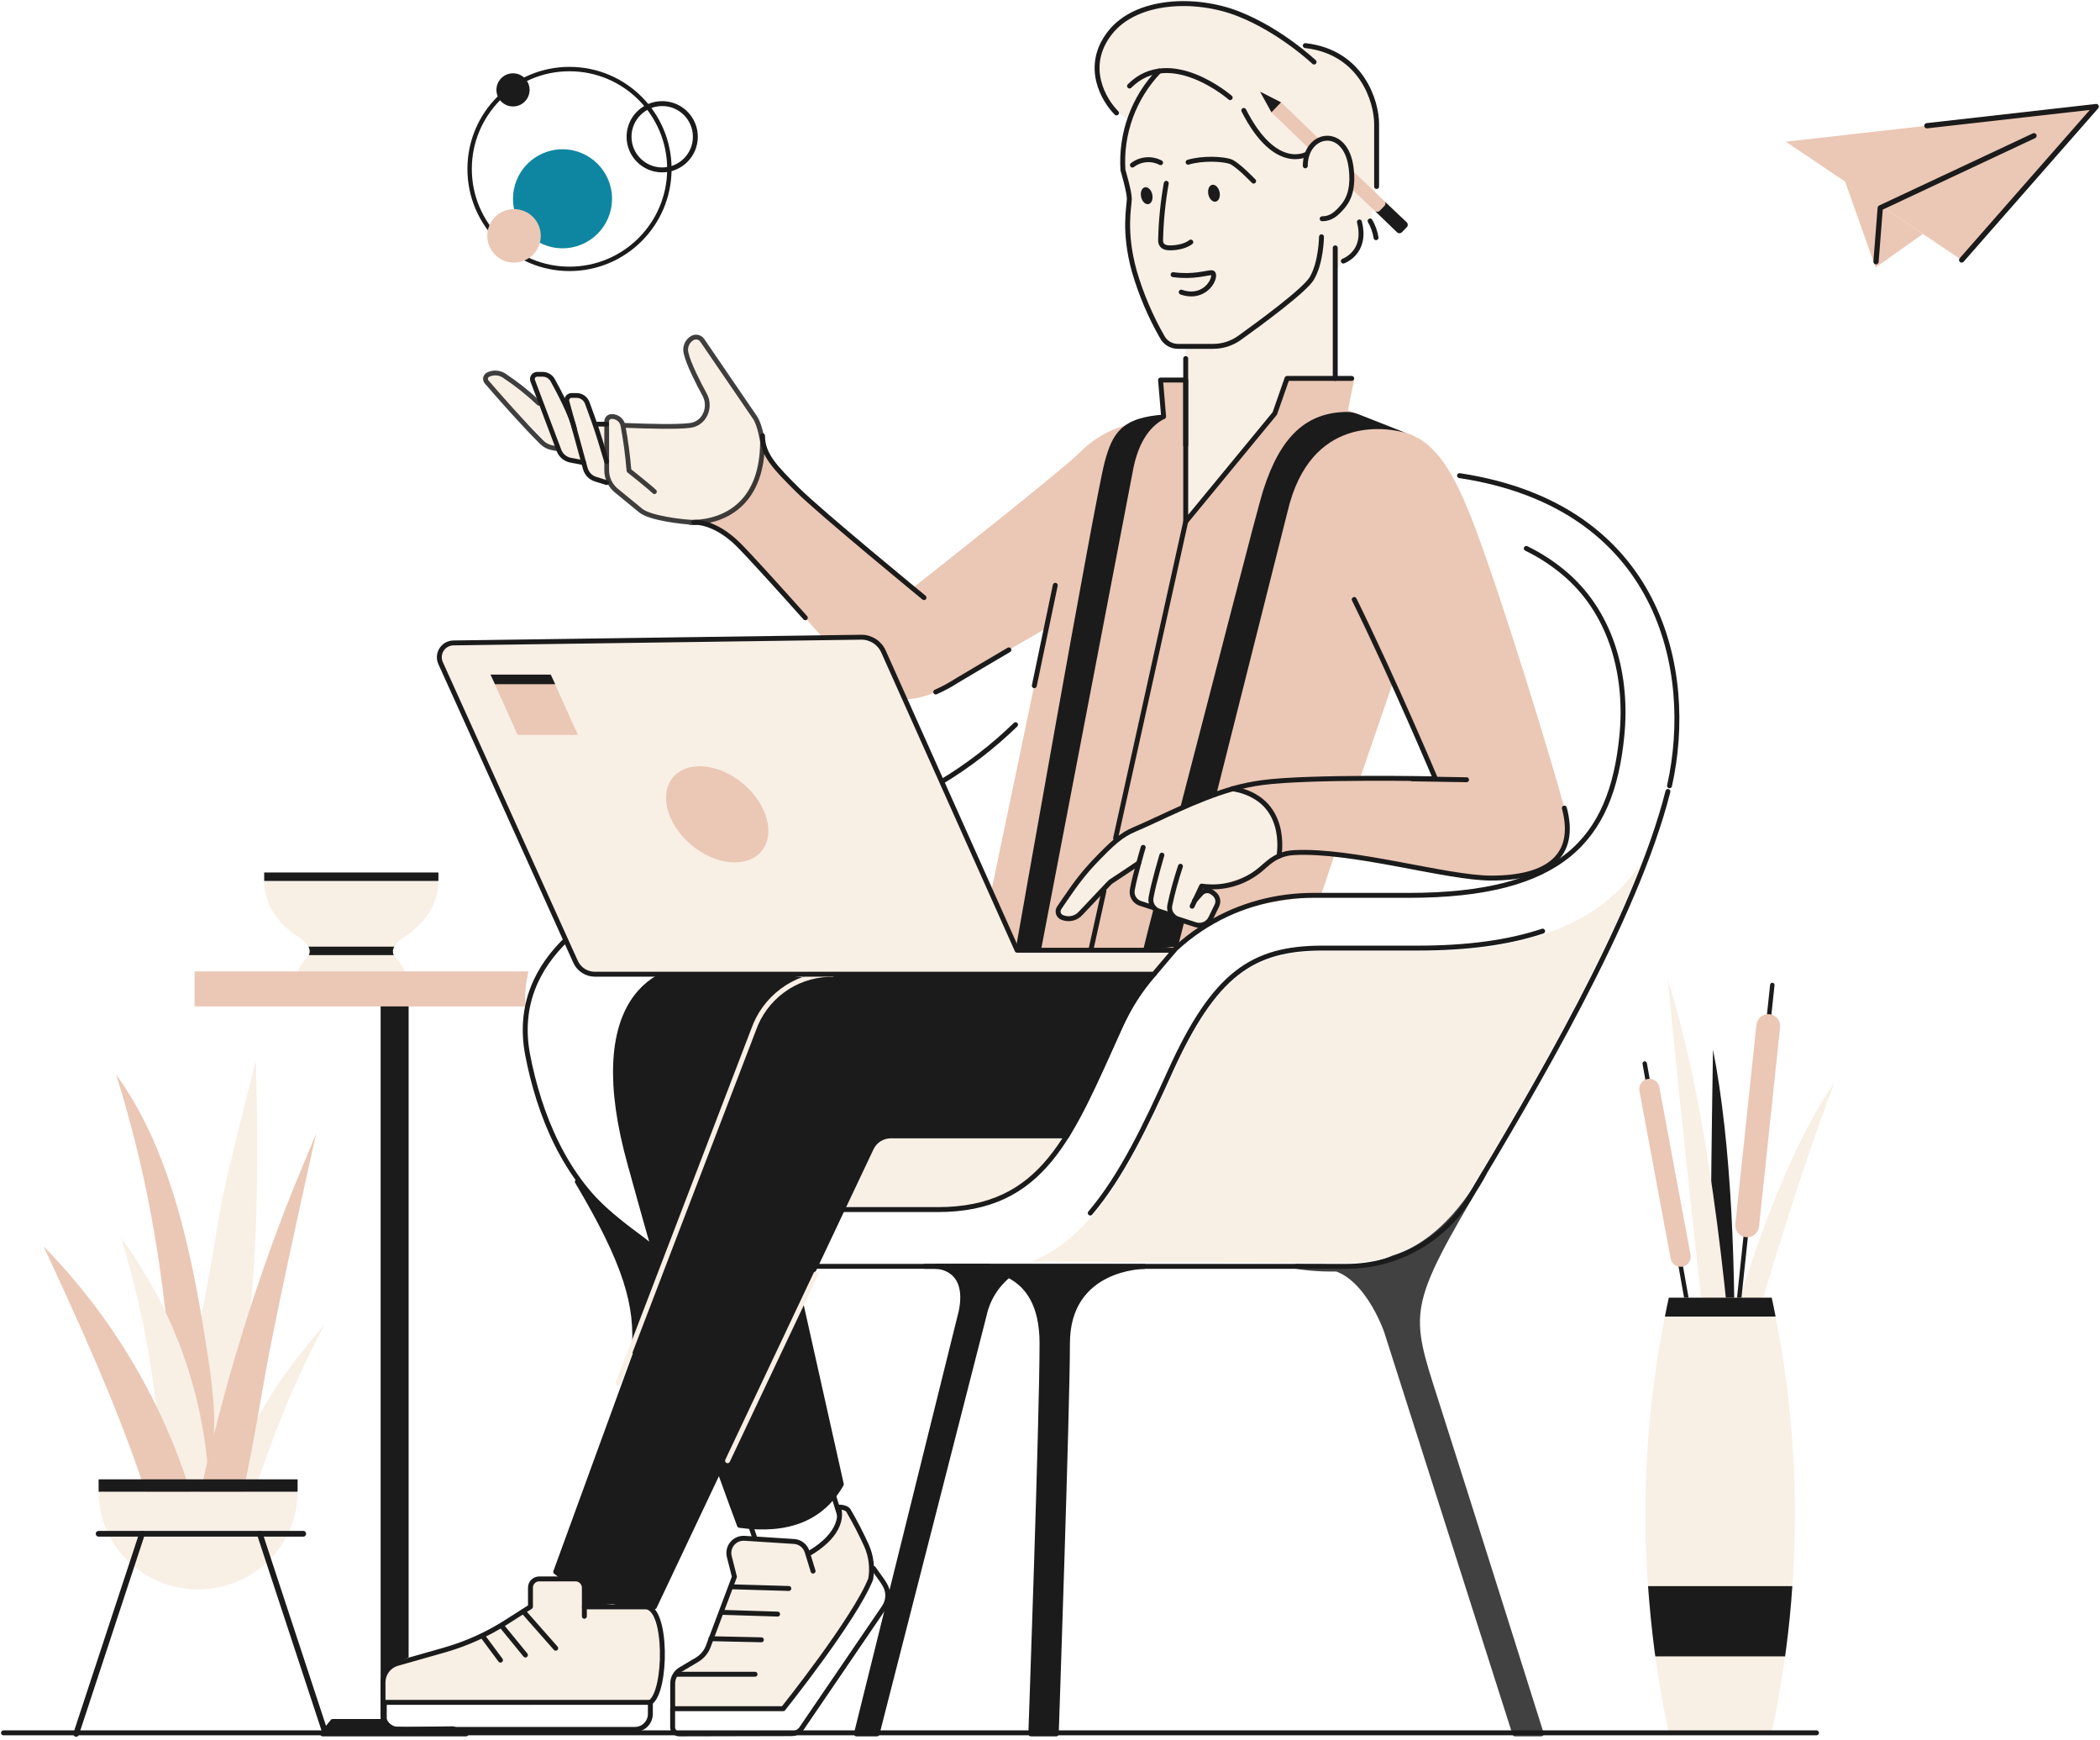
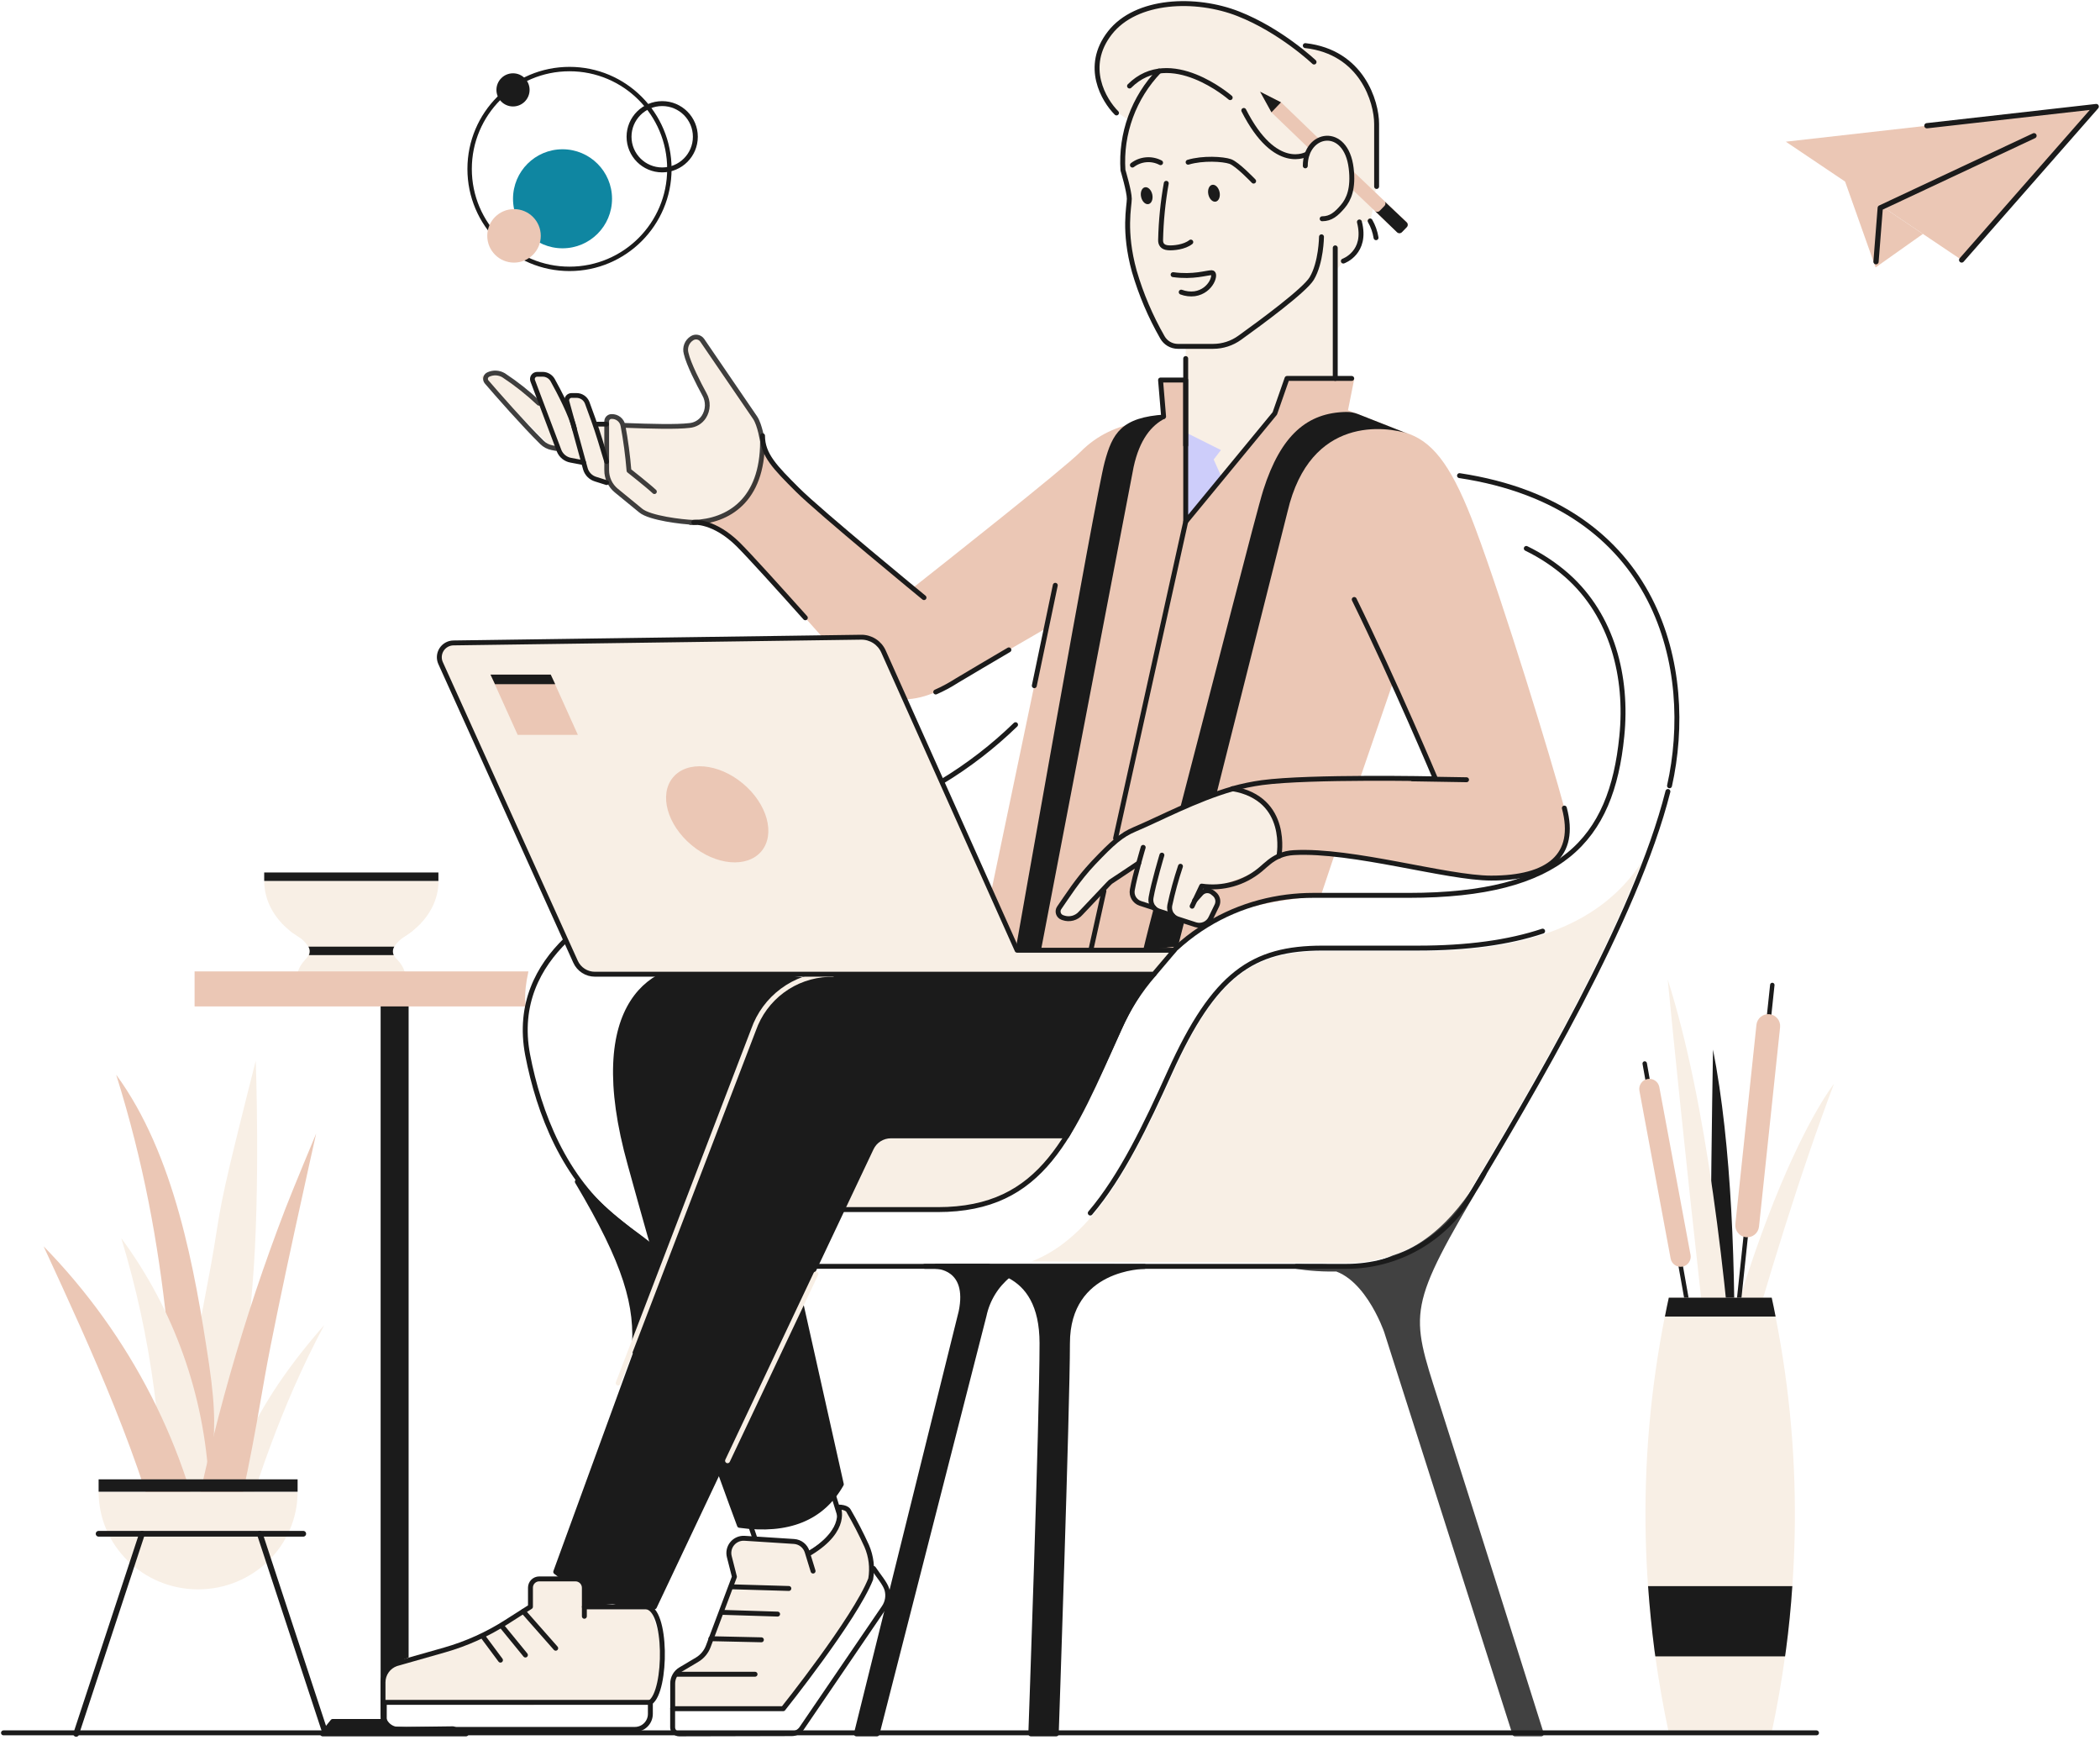
<svg xmlns="http://www.w3.org/2000/svg" width="600" height="497" viewBox="0 0 600 497" fill="none">
  <path d="M493.062 434.001L469.917 303.802" stroke="#1B1B1B" stroke-width="1.265" stroke-linecap="round" stroke-linejoin="round" />
  <path d="M483.007 358.449C483.299 360.019 482.263 361.528 480.694 361.82C479.124 362.112 477.615 361.076 477.323 359.507L468.408 311.593C468.116 310.023 469.151 308.514 470.721 308.222C472.291 307.93 473.8 308.965 474.092 310.535L483.007 358.449Z" fill="#EBC7B5" />
  <path d="M477.236 468.057C476.844 467.446 476.409 466.863 475.936 466.312C494.555 346.221 524 309.585 524 309.585C504.782 360.303 486.146 433.221 477.564 468.566L477.236 468.057Z" fill="#F8EFE5" />
  <path d="M488.741 482.766C487.832 384.966 489.432 299.83 489.432 299.83C500.096 354.075 494.378 443.748 490.95 484.184C490.205 483.73 489.469 483.257 488.741 482.766Z" fill="#1B1B1B" />
  <path d="M499.531 483.747C499.531 483.747 498.677 349.375 476.486 279.793C476.486 279.811 485.886 377.847 499.531 483.747Z" fill="#F8EFE5" />
  <path d="M490.493 431.52L506.375 281.366" stroke="#1B1B1B" stroke-width="1.265" stroke-linecap="round" stroke-linejoin="round" />
  <path d="M217.865 124.466C217.865 129.921 221.419 133.475 227.865 139.921C233.61 145.666 255.665 164.011 260.028 167.63L260.592 168.102L261.174 167.648C268.247 162.066 303.81 134.012 308.774 129.012C313.385 124.353 319.458 121.419 325.974 120.703L332.51 119.675L331.601 108.557H338.801V149.012L364.255 118.103L367.737 108.103H386.955L385.137 117.193L386.51 117.73L401.192 123.484C401.555 123.584 401.919 123.703 402.274 123.839L402.737 124.002C410.119 126.793 415.319 134.33 421.501 150.83C429.601 172.421 443.219 216.83 446.955 230.83C448.474 236.529 447.955 241.102 445.41 244.466C442.146 248.72 435.628 250.875 426.046 250.875C420.528 250.875 412.246 249.32 403.483 247.666C396.01 246.257 387.546 244.666 379.974 243.939L381.246 244.32L377.355 255.939C377.355 255.939 353.919 257.62 345.256 264.002C339.613 268.248 334.397 273.035 329.683 278.293L288.774 278.075L285.838 273.829C284.19 271.444 283.056 268.742 282.508 265.896C281.961 263.049 282.011 260.119 282.656 257.293L298.928 179.448L297.174 180.466C288.701 185.348 277.683 191.739 273.31 194.466C270.765 196.057 264.819 199.775 258.238 199.775C255.941 199.761 253.672 199.279 251.568 198.359C249.464 197.438 247.57 196.098 246.001 194.421C243.101 191.139 217.465 162.157 210.901 155.593C204.092 148.775 198.283 149.23 198.229 149.23C212.356 148.13 217.419 138.475 217.865 124.466ZM410.137 222.484L398.019 194.875L388.465 222.666L410.137 222.484Z" fill="#EBC7B5" />
  <path d="M361.724 247.647C363.542 246.738 365.488 244.011 365.488 244.011C365.488 244.011 367.079 237.256 363.606 232.674C360.133 228.093 352.17 225.302 352.17 225.302L331.897 232.984L320.024 238.211L310.297 247.647L302.624 259.311L303.452 262.038L304.97 262.42C304.97 262.42 307.524 262.156 307.524 261.511C307.524 260.865 317.406 252.42 317.406 252.42L325.479 245.374L323.452 253.438C323.298 254.077 323.306 254.743 323.475 255.378C323.643 256.013 323.966 256.596 324.415 257.074C325.933 258.593 331.915 261.165 331.915 261.165L340.597 263.993H345.288C345.288 263.993 347.897 259.784 347.897 258.193C347.897 256.602 346.27 253.438 346.27 253.438C351.621 252.089 356.804 250.146 361.724 247.647V247.647Z" fill="#F8EFE5" />
  <path d="M335.056 306.657C347.147 279.893 357.147 271.739 377.865 271.739H405.138C437.011 271.739 457.565 263.739 469.047 246.284C456.483 279.011 434.22 316.284 419.883 340.338L419.429 341.102C415.83 347.095 410.745 352.056 404.666 355.506C398.586 358.956 391.719 360.777 384.729 360.793L294.729 360.338C312.484 353.52 323.665 331.929 335.056 306.657Z" fill="#F8EFE5" />
-   <path d="M358.891 124.584L338.772 149.011V123.529L358.891 124.584Z" fill="#F8EFE5" />
+   <path d="M358.891 124.584L338.772 149.011V123.529L358.891 124.584Z" fill="rgb(205, 205, 250)" />
  <path d="M216.016 136.003C216.016 136.003 212.253 149.394 199.771 149.303C187.289 149.212 184.444 146.658 184.444 146.658L175.098 139.149L171.926 137.43L167.617 136.003L166.771 132.167L160.408 129.894L157.68 127.894L139.035 109.203C139.035 109.203 135.562 107.076 139.517 107.076C143.471 107.076 143.898 107.303 143.898 107.303L154.117 115.485L152.098 107.03L157.553 108.103L162.298 117.385L161.962 114.03L165.553 113.003L168.28 115.976L170.017 121.203H173.353L174.789 119.012L177.444 120.376L178.162 121.394C178.162 121.394 194.344 122.894 198.262 121.312C202.18 119.73 202.689 116.676 202.18 115.067C201.671 113.458 197.289 104.867 196.726 103.13C196.162 101.394 195.644 98.512 196.953 97.321C197.313 96.981 197.745 96.728 198.218 96.582C198.691 96.435 199.191 96.399 199.68 96.476L209.544 110.267C209.544 110.267 216.289 119.94 216.771 121.585C217.253 123.23 218.526 132.021 216.016 136.003Z" fill="#F8EFE5" />
  <path d="M75.488 251.647C75.488 262.72 86.624 271.702 100.37 271.702C114.115 271.702 125.297 262.72 125.297 251.647H75.488Z" fill="#F8EFE5" />
  <path d="M100.365 271.703H107.529C108.648 271.702 109.756 271.921 110.79 272.349C111.824 272.777 112.763 273.404 113.555 274.195C114.346 274.987 114.973 275.926 115.401 276.96C115.829 277.994 116.048 279.102 116.047 280.221H84.683C84.683 277.962 85.581 275.796 87.178 274.198C88.776 272.601 90.942 271.703 93.201 271.703H100.365Z" fill="#F8EFE5" />
  <path d="M100.358 271.701C100.358 271.701 102.03 272.21 104.185 272.819C108.467 274.019 114.667 275.547 113.549 274.219L113.44 274.101C113.052 273.73 112.729 273.297 112.485 272.819C112.307 272.435 112.229 272.012 112.258 271.589C112.287 271.167 112.421 270.758 112.649 270.401C113.416 269.244 114.416 268.26 115.585 267.51C116.049 267.165 116.567 266.81 117.149 266.447L117.221 266.392L117.694 266.037C118.455 265.195 119.295 264.428 120.203 263.747L108.385 261.674L101.412 270.401L100.358 271.701Z" fill="#F8EFE5" />
  <path d="M80.526 263.747C81.41 264.396 82.224 265.136 82.953 265.956L83.562 266.429H83.626C84.153 266.756 84.635 267.083 85.062 267.401C86.254 268.163 87.275 269.163 88.062 270.338C88.29 270.695 88.424 271.103 88.453 271.526C88.481 271.948 88.403 272.371 88.226 272.756C87.995 273.23 87.688 273.663 87.317 274.038L87.208 274.156C86.089 275.519 92.289 273.956 96.571 272.756C98.726 272.147 100.398 271.638 100.398 271.638L99.362 270.338L92.389 261.61L80.526 263.747Z" fill="#F8EFE5" />
  <path d="M75.485 249.229H125.258V251.648H75.485V249.229Z" fill="#1B1B1B" />
  <path d="M88.238 272.838H112.493C112.315 272.454 112.237 272.031 112.266 271.608C112.294 271.186 112.429 270.777 112.656 270.42H88.111C88.333 270.78 88.461 271.19 88.483 271.613C88.505 272.035 88.421 272.457 88.238 272.838V272.838Z" fill="#1B1B1B" />
  <path d="M109.454 495.293H133.172L129.454 493.838L116.045 494.011L109.79 493.838L109.799 485.702L116.045 478.257V287.457H109.454V491.738H95.063L92.181 495.293H109.454Z" fill="#1B1B1B" stroke="#1B1B1B" stroke-width="1.406" stroke-linecap="round" stroke-linejoin="round" />
  <path d="M186.377 485.856C183.708 485.279 180.928 485.516 178.396 486.538L177.868 486.656H177.541C176.477 486.656 175.405 486.656 174.332 486.547C172.014 486.401 169.705 486.138 167.386 485.965C160.65 485.456 154.432 485.056 147.696 485.965C135.45 487.647 122.305 485.901 109.796 485.683V481.829C109.796 479.956 109.45 477.738 112.75 475.465C116.05 473.192 119.905 472.447 130.932 470.083C141.959 467.719 151.041 459.492 151.041 459.492L151.75 452.556L154.068 451.02H166.95V458.974H178.768L185.814 459.42L189.25 470.329L188.268 481.483L186.377 485.856Z" fill="#F8EFE5" />
  <path d="M304.812 324.466L253.222 324.602L248.585 328.72C248.585 328.72 238.931 345.566 239.767 345.566H272.867C273.931 345.566 283.367 343.748 286.922 341.766C290.476 339.784 299.912 331.366 299.912 331.366L304.812 324.466Z" fill="#F8EFE5" />
  <path d="M55.595 277.492V287.492H150.267C150.267 287.492 149.413 284.574 150.977 277.492H55.595Z" fill="#EBC7B5" />
  <path d="M166.497 453.557L166.951 459.011L177.106 457.993C177.106 457.993 178.46 453.557 175.56 453.557H166.497Z" fill="#1B1B1B" />
  <path d="M470.216 439.448C470.325 443.987 470.543 448.533 470.871 453.084C471.301 459.145 471.907 465.226 472.689 471.329C472.771 471.939 472.853 472.539 472.943 473.148C473.943 480.354 475.216 487.584 476.762 494.839H506.198C507.743 487.566 509.016 480.336 510.016 473.148C510.107 472.539 510.189 471.939 510.271 471.329C511.083 465.239 511.689 459.157 512.089 453.084C512.416 448.533 512.634 443.987 512.743 439.448C513.258 418.187 511.429 396.935 507.289 376.075C506.943 374.257 506.574 372.463 506.18 370.693H476.78C476.386 372.512 476.016 374.305 475.671 376.075C471.531 396.935 469.702 418.187 470.216 439.448V439.448Z" fill="#F8EFE5" />
  <path d="M470.876 453.083C471.306 459.144 471.912 465.225 472.694 471.328C472.776 471.938 472.857 472.538 472.948 473.147H510.021C510.112 472.538 510.194 471.938 510.276 471.328C511.088 465.238 511.694 459.156 512.094 453.083H470.876Z" fill="#1B1B1B" />
  <path d="M475.694 376.075H507.312C506.967 374.257 506.597 372.463 506.203 370.693H476.803C476.403 372.487 476.034 374.281 475.694 376.075Z" fill="#1B1B1B" />
  <path d="M501.842 292.739C502.04 290.871 503.712 289.518 505.577 289.715C507.441 289.912 508.793 291.586 508.595 293.453L502.571 350.39C502.373 352.257 500.701 353.611 498.837 353.414C496.972 353.216 495.62 351.543 495.818 349.675L501.842 292.739Z" fill="#EBC7B5" />
  <path d="M160.722 70.928C152.909 70.928 146.576 64.595 146.576 56.783C146.576 48.971 152.909 42.638 160.722 42.638C168.534 42.638 174.867 48.971 174.867 56.783C174.867 64.595 168.534 70.928 160.722 70.928Z" fill="#0F86A1" />
  <path d="M189.199 48.537C183.968 48.537 179.726 44.296 179.726 39.065C179.726 33.833 183.968 29.592 189.199 29.592C194.431 29.592 198.672 33.833 198.672 39.065C198.672 44.296 194.431 48.537 189.199 48.537Z" stroke="#1B1B1B" stroke-width="1.406" stroke-linecap="round" stroke-linejoin="round" />
  <path d="M146.576 30.411C143.96 30.411 141.84 28.291 141.84 25.675C141.84 23.059 143.96 20.939 146.576 20.939C149.192 20.939 151.312 23.059 151.312 25.675C151.312 28.291 149.192 30.411 146.576 30.411Z" fill="#1B1B1B" />
  <path d="M162.714 76.801C146.954 76.801 134.177 64.025 134.177 48.265C134.177 32.505 146.954 19.729 162.714 19.729C178.474 19.729 191.25 32.505 191.25 48.265C191.25 64.025 178.474 76.801 162.714 76.801Z" stroke="#1B1B1B" stroke-width="1.258" stroke-linecap="round" stroke-linejoin="round" />
  <path d="M146.862 75.019C142.64 75.019 139.217 71.596 139.217 67.374C139.217 63.151 142.64 59.728 146.862 59.728C151.085 59.728 154.508 63.151 154.508 67.374C154.508 71.596 151.085 75.019 146.862 75.019Z" fill="#EBC7B5" />
  <path d="M348.838 128.557L338.774 123.53V110.939V98.293H334.174C334.174 98.293 328.574 89.957 328.574 89.375C328.574 88.793 324.029 79.002 323.583 76.248C323.138 73.493 321.838 67.339 322.238 62.457C322.638 57.575 322.692 56.757 322.692 56.757L320.874 48.575L322.756 34.503L318.365 31.512C318.365 31.512 313.656 26.739 313.656 21.639C313.656 16.539 315.202 11.23 317.465 8.957C319.729 6.684 328.201 -0.179 341.765 1.175C355.329 2.53 371.174 14.13 371.174 14.13L374.356 13.221C374.356 13.221 384.547 15.13 389.683 23.284C394.82 31.439 393.32 53.284 393.32 53.284L392.31 57.321V59.621L391.465 63.13L388.865 63.412C388.865 63.412 388.356 70.984 384.72 74.157C381.083 77.33 381.501 77.903 381.501 77.903V108.112H367.71L364.229 118.112L348.838 135.875L346.765 131.266L348.838 128.557Z" fill="#F8EFE5" />
  <path d="M282.414 361.736H232.969" stroke="#1B1B1B" stroke-width="1.406" stroke-linecap="round" stroke-linejoin="round" />
  <path d="M440.75 265.983C431.05 269.22 419.268 270.829 405.141 270.829H377.868C357.868 270.829 346.959 278.102 334.232 306.283C327.468 321.274 320.441 336.001 311.505 346.51" stroke="#1B1B1B" stroke-width="1.406" stroke-linecap="round" stroke-linejoin="round" />
  <path d="M417.005 135.865C474.341 144.538 484.369 191.565 477.005 224.465" stroke="#1B1B1B" stroke-width="1.406" stroke-linecap="round" stroke-linejoin="round" />
  <path d="M436.083 156.664C440.327 158.722 444.272 161.346 447.81 164.464C460.692 175.928 465.083 193.437 463.374 210.309C460.428 240.027 446.101 255.764 402.465 255.764H375.192C355.192 255.764 332.401 265.764 319.738 293.946C306.047 324.464 298.174 345.527 267.92 345.527H240.647" stroke="#1B1B1B" stroke-width="1.406" stroke-linecap="round" stroke-linejoin="round" />
-   <path d="M295.517 195.874L301.508 167.192Z" fill="#F8EFE5" />
+   <path d="M295.517 195.874L301.508 167.192Z" fill="rgb(205, 205, 250)" />
  <path d="M295.517 195.874L301.508 167.192" stroke="#1B1B1B" stroke-width="1.406" stroke-linecap="round" stroke-linejoin="round" />
  <path d="M332.458 118.992L331.585 108.556H338.776V149.011L364.23 118.102L367.721 108.102H386.203" stroke="#1B1B1B" stroke-width="1.406" stroke-linecap="round" stroke-linejoin="round" />
  <path d="M203.102 413.32C207.975 426.856 211.284 435.72 211.284 435.72C225.248 437.665 234.875 433.674 240.375 423.992L229.02 373.247" fill="#1B1B1B" />
  <path d="M203.102 413.32C207.975 426.856 211.284 435.72 211.284 435.72C225.248 437.665 234.875 433.674 240.375 423.992L229.02 373.247" stroke="#1B1B1B" stroke-width="1.406" stroke-linecap="round" stroke-linejoin="round" />
  <path d="M326.626 242.056C326.626 242.056 324.236 250.047 323.517 254.192C323.37 254.994 323.514 255.823 323.924 256.528C324.335 257.234 324.983 257.769 325.754 258.037L329.672 259.31" stroke="#1B1B1B" stroke-width="1.406" stroke-linecap="round" stroke-linejoin="round" />
  <path d="M331.97 244.274C331.97 244.274 329.579 252.265 328.87 256.411C328.718 257.212 328.86 258.042 329.269 258.748C329.678 259.454 330.327 259.989 331.097 260.256L335.016 261.529" stroke="#1B1B1B" stroke-width="1.406" stroke-linecap="round" stroke-linejoin="round" />
  <path d="M337.275 247.456C336.045 251.119 335.025 254.849 334.22 258.629C334.07 259.431 334.212 260.261 334.621 260.968C335.029 261.675 335.677 262.213 336.448 262.483L341.602 264.156C342.44 264.412 343.341 264.356 344.141 264.001C344.941 263.645 345.586 263.013 345.957 262.22L347.675 258.683C347.944 258.133 348.021 257.509 347.892 256.91C347.764 256.312 347.437 255.774 346.966 255.383L346.457 254.965C345.976 254.571 345.36 254.381 344.741 254.433C344.121 254.486 343.547 254.778 343.139 255.247L341.32 257.265" stroke="#1B1B1B" stroke-width="1.406" stroke-linecap="round" stroke-linejoin="round" />
  <path opacity="0.84" d="M177.95 121.493C186.332 121.811 193.332 121.975 196.95 121.548C197.782 121.482 198.587 121.227 199.304 120.801C200.021 120.375 200.631 119.791 201.087 119.093C201.707 118.138 202.052 117.03 202.084 115.891C202.116 114.753 201.834 113.627 201.269 112.639C199.614 109.611 196.723 103.984 196.041 100.948C195.814 100.148 195.852 99.296 196.148 98.52C196.445 97.743 196.984 97.084 197.687 96.639C198.153 96.328 198.722 96.213 199.272 96.316C199.823 96.42 200.311 96.735 200.632 97.193L215.732 119.293C217.123 121.33 217.859 126.111 217.859 126.111C217.859 143.02 208.041 148.839 198.223 149.211C194.359 149.357 201.078 149.293 198.223 149.211C194.832 149.111 185.659 147.975 183.096 145.875L176.069 140.12C175.213 139.414 174.525 138.526 174.053 137.522C173.582 136.517 173.338 135.421 173.341 134.311V120.33C173.353 119.96 173.511 119.61 173.78 119.356C174.049 119.102 174.408 118.965 174.778 118.975V118.975C175.52 118.958 176.246 119.2 176.83 119.659C177.414 120.119 177.82 120.767 177.978 121.493C178.777 125.772 179.353 130.09 179.705 134.43C179.705 134.43 185.159 138.72 186.978 140.439" stroke="#1B1B1B" stroke-width="1.364" stroke-linecap="round" stroke-linejoin="round" />
  <path opacity="0.84" d="M158.844 128.111L157.726 127.893C156.637 127.685 155.634 127.16 154.844 126.384C149.626 121.247 141.944 112.493 139.044 109.111C138.905 108.95 138.806 108.759 138.754 108.554C138.703 108.348 138.7 108.133 138.747 107.926C138.794 107.719 138.889 107.525 139.024 107.362C139.159 107.198 139.331 107.069 139.526 106.984C140.219 106.661 140.981 106.513 141.745 106.552C142.509 106.592 143.251 106.818 143.907 107.211C147.49 109.574 150.86 112.245 153.98 115.193" stroke="#1B1B1B" stroke-width="1.364" stroke-linecap="round" stroke-linejoin="round" />
  <path d="M166.773 132.165L163.083 131.465C162.339 131.333 161.641 131.014 161.055 130.536C160.469 130.059 160.016 129.44 159.737 128.737L152.192 108.737C152.117 108.527 152.095 108.301 152.128 108.08C152.161 107.859 152.248 107.65 152.381 107.47C152.514 107.291 152.688 107.147 152.89 107.051C153.092 106.955 153.314 106.909 153.537 106.919H155.001C155.585 106.911 156.162 107.059 156.67 107.349C157.178 107.638 157.6 108.058 157.892 108.565C159.655 111.737 163.346 118.756 164.137 122.537" stroke="#1B1B1B" stroke-width="1.364" stroke-linecap="round" stroke-linejoin="round" />
  <path d="M173.32 137.866L170.184 136.876C169.488 136.668 168.854 136.288 168.343 135.772C167.831 135.256 167.458 134.619 167.257 133.921L161.966 114.657C161.918 114.451 161.919 114.237 161.967 114.031C162.016 113.825 162.111 113.633 162.245 113.47C162.38 113.306 162.55 113.176 162.742 113.089C162.935 113.002 163.145 112.96 163.357 112.967H164.684C165.34 112.957 165.984 113.147 166.531 113.51C167.078 113.874 167.502 114.394 167.748 115.003C168.657 117.494 170.302 121.857 171.502 125.848L173.32 131.857" stroke="#1B1B1B" stroke-width="1.364" stroke-linecap="round" stroke-linejoin="round" />
  <path d="M267.35 197.675C269.42 196.76 271.417 195.687 273.323 194.466C274.895 193.484 285.432 187.302 288.25 185.639" stroke="#1B1B1B" stroke-width="1.406" stroke-linecap="round" stroke-linejoin="round" />
  <path d="M198.23 149.201C198.23 149.201 203.967 148.646 210.957 155.565C214.276 158.892 222.457 167.928 230.094 176.474" stroke="#1B1B1B" stroke-width="1.406" stroke-linecap="round" stroke-linejoin="round" />
  <path d="M264 170.71C264 170.71 234.227 146.283 227.864 139.919C221.5 133.556 217.864 129.919 217.864 124.465" stroke="#1B1B1B" stroke-width="1.406" stroke-linecap="round" stroke-linejoin="round" />
  <path d="M365.414 244.538C363.241 245.529 362.187 246.611 360.032 248.456C357.73 250.358 355.053 251.756 352.177 252.559C349.3 253.363 346.287 253.554 343.332 253.12L340.605 258.865" stroke="#1B1B1B" stroke-width="1.406" stroke-linecap="round" stroke-linejoin="round" />
  <path d="M446.96 230.829C450.596 244.465 442.414 250.829 426.051 250.829C413.323 250.829 386.514 242.647 369.687 243.556C368.215 243.62 366.767 243.953 365.414 244.538" stroke="#1B1B1B" stroke-width="1.406" stroke-linecap="round" stroke-linejoin="round" />
  <path d="M352.177 225.301C354.94 224.528 357.753 223.945 360.595 223.555C374.232 221.737 410.141 222.482 410.141 222.482C410.141 222.482 398.632 195.11 386.923 171.246" stroke="#1B1B1B" stroke-width="1.406" stroke-linecap="round" stroke-linejoin="round" />
  <path d="M325.35 246.547L317.286 251.91C317.085 252.081 316.897 252.266 316.723 252.465L308.795 260.837C308.193 261.535 307.396 262.036 306.506 262.276C305.617 262.515 304.676 262.483 303.805 262.183L303.459 262.056C303.204 261.955 302.975 261.798 302.789 261.597C302.604 261.395 302.466 261.154 302.386 260.892C302.307 260.63 302.287 260.353 302.33 260.082C302.372 259.811 302.476 259.554 302.632 259.328C304.777 256.274 307.895 251.228 312.441 246.437C317.895 240.701 320.368 238.51 324.259 236.874C331.468 233.838 341.532 228.392 352.195 225.319" stroke="#1B1B1B" stroke-width="1.406" stroke-linecap="round" stroke-linejoin="round" />
  <path d="M329.688 278.292H236.642C231.902 278.49 227.332 280.11 223.525 282.941C219.718 285.771 216.851 289.682 215.297 294.165L158.779 449.01C166.733 455.319 175.815 459.01 186.961 459.01L248.933 328.01C249.435 326.949 250.227 326.053 251.219 325.425C252.21 324.797 253.36 324.464 254.533 324.465H304.815C312.76 309.574 315.251 303.892 319.742 293.946C322.23 288.246 325.585 282.966 329.688 278.292Z" fill="#1B1B1B" stroke="#1B1B1B" stroke-width="1.406" stroke-linecap="round" stroke-linejoin="round" />
  <path d="M207.873 417.265L233.109 363.901" stroke="#F8EFE5" stroke-width="1.406" stroke-linecap="round" stroke-linejoin="round" />
  <path d="M269.074 223.283C276.694 218.673 283.766 213.213 290.156 207.011" stroke="#1B1B1B" stroke-width="1.406" stroke-linecap="round" stroke-linejoin="round" />
  <path d="M161.656 268.51C153.829 276.119 148.02 286.81 150.747 301.282C153.993 318.101 161.265 336.691 176.202 348.464C190.22 359.5 187.411 357.419 187.411 357.419" stroke="#1B1B1B" stroke-width="1.406" stroke-linecap="round" stroke-linejoin="round" />
  <path d="M264.229 361.738H384.729C391.876 361.735 398.899 359.878 405.114 356.349C411.328 352.819 416.52 347.738 420.183 341.602C437.574 312.438 467.274 262.829 476.547 226.093" stroke="#1B1B1B" stroke-width="1.406" stroke-linecap="round" stroke-linejoin="round" />
  <path d="M338.773 127.192V102.419" stroke="#1B1B1B" stroke-width="1.406" stroke-linecap="round" stroke-linejoin="round" />
  <path d="M381.5 108.102V70.802" stroke="#1B1B1B" stroke-width="1.406" stroke-linecap="round" stroke-linejoin="round" />
  <path d="M181.178 385.947C182.26 373.047 178.951 361.074 164.951 337.547C169.415 342.59 174.37 347.176 179.742 351.238C187.478 356.801 187.433 357.42 187.433 357.42L192.188 375.256L183.551 385.947H181.178Z" fill="#1B1B1B" stroke="#1B1B1B" stroke-width="1.406" stroke-linecap="round" stroke-linejoin="round" />
  <path d="M272.862 361.736C281.499 361.736 297.717 361.736 297.717 383.709C297.717 405.682 294.517 495.291 294.517 495.291H301.79C301.79 495.291 304.99 401.927 304.99 383.745C304.99 361.773 326.953 361.773 326.953 361.773L272.862 361.736Z" fill="#1B1B1B" stroke="#1B1B1B" stroke-width="1.406" stroke-linecap="round" stroke-linejoin="round" />
  <path d="M267.447 361.736C267.447 361.736 277.284 361.818 274.602 374.718L244.675 495.291H250.584L281.165 375.764C282.123 371.258 284.589 367.214 288.156 364.3L282.411 361.736H267.447Z" fill="#1B1B1B" stroke="#1B1B1B" stroke-width="1.406" stroke-linecap="round" stroke-linejoin="round" />
  <path d="M1 494.999L519 494.999" stroke="#1B1B1B" stroke-width="1.406" stroke-linecap="round" stroke-linejoin="round" />
  <path opacity="0.83" d="M370.401 361.738C370.401 361.738 373.21 361.865 377.965 361.829C389.837 361.738 396.147 380.293 396.147 380.293L432.828 495.292H440.383C440.383 495.292 418.71 426.474 410.383 400.483C402.056 374.493 401.165 373.62 423.965 335.302C423.965 335.302 414.474 354.338 398.237 359.247C386.201 364.656 370.401 361.738 370.401 361.738Z" fill="#1B1B1B" stroke="#1B1B1B" stroke-width="1.406" stroke-linecap="round" stroke-linejoin="round" />
  <path d="M112.758 475.492C116.049 473.219 119.913 472.474 130.94 470.11C141.967 467.747 151.049 459.52 151.049 459.52L151.758 452.583L154.076 451.02H164.54L166.44 452.038L166.958 458.974H178.776L185.821 459.42L189.258 470.329L188.276 481.483L186.167 486.31C184.338 485.896 182.447 485.831 180.594 486.119C176.049 486.819 160.594 486.647 159.912 486.538H160.031C157.444 486.096 154.789 486.289 152.294 487.101C149.694 487.047 147.103 486.992 144.549 486.965C138.476 486.91 132.44 486.529 126.367 486.274C120.849 486.056 115.34 486.274 109.822 486.174V485.592V481.783C109.84 479.974 109.458 477.756 112.758 475.492Z" fill="#F8EFE5" />
  <path d="M181.393 494.01H113.893C112.717 494.01 111.588 493.543 110.756 492.711C109.924 491.879 109.457 490.751 109.457 489.574V486.283H185.82V489.574C185.821 490.156 185.708 490.733 185.486 491.271C185.264 491.809 184.938 492.298 184.527 492.711C184.116 493.123 183.627 493.45 183.089 493.673C182.552 493.896 181.975 494.01 181.393 494.01Z" stroke="#1B1B1B" stroke-width="1.406" stroke-linecap="round" stroke-linejoin="round" />
  <path d="M185.823 486.282C190.523 483.092 190.686 459.219 184.523 459.01H166.959" stroke="#1B1B1B" stroke-width="1.406" stroke-linecap="round" stroke-linejoin="round" />
  <path d="M166.961 461.701V453.601C166.966 453.262 166.902 452.925 166.775 452.61C166.647 452.295 166.458 452.009 166.219 451.768C165.979 451.528 165.693 451.337 165.379 451.209C165.065 451.08 164.728 451.016 164.388 451.02H154.052C153.39 451.022 152.757 451.287 152.29 451.755C151.823 452.224 151.561 452.858 151.561 453.52V458.974L144.697 463.356C139.224 466.855 133.271 469.538 127.024 471.32L113.234 475.247C112.125 475.627 111.163 476.344 110.482 477.298C109.801 478.251 109.434 479.393 109.434 480.565V486.247" stroke="#1B1B1B" stroke-width="1.406" stroke-linecap="round" stroke-linejoin="round" />
  <path d="M238.173 427.283L239.991 433.156C240.165 433.964 240.018 434.808 239.582 435.51C237.719 438.907 234.924 441.701 231.528 443.565" stroke="#1B1B1B" stroke-width="1.406" stroke-linecap="round" stroke-linejoin="round" />
  <path d="M214.542 436.065L215.633 439.284" stroke="#1B1B1B" stroke-width="1.406" stroke-linecap="round" stroke-linejoin="round" />
  <path d="M337.237 230.666C340.906 229.628 344.426 228.121 347.71 226.184L367.874 146.129C374.383 118.384 396.301 121.929 402.273 123.838C401.919 123.702 401.555 123.584 401.192 123.484L388.019 118.293C386.94 117.867 385.788 117.657 384.628 117.675C373.592 117.866 365.974 124.175 360.937 140.002C358.992 146.12 346.701 194.411 337.237 230.666Z" fill="#1B1B1B" />
  <path d="M326.61 271.438C326.61 271.438 327.519 267.501 329.674 259.311C332.389 261 335.318 262.318 338.383 263.229L336.565 270.338L326.61 271.438Z" fill="#1B1B1B" />
  <path d="M315.602 132.047C317.82 123.793 320.339 119.184 332.875 118.411V119.529C329.02 121.447 325.602 125.52 323.893 133.384L297.293 272.093L290.166 271.383C290.166 271.383 312.921 142.084 315.602 132.047Z" fill="#1B1B1B" />
  <path d="M315.406 254.538L311.661 271.438" stroke="#1B1B1B" stroke-width="1.406" stroke-linecap="round" stroke-linejoin="round" />
  <path d="M338.773 149.011L318.737 239.465" stroke="#1B1B1B" stroke-width="1.406" stroke-linecap="round" stroke-linejoin="round" />
  <path d="M365.413 244.538C365.413 244.538 368.613 228.111 352.176 225.302" stroke="#1B1B1B" stroke-width="1.406" stroke-linecap="round" stroke-linejoin="round" />
  <path d="M403.553 222.484L419.008 222.739" stroke="#1B1B1B" stroke-width="1.406" stroke-linecap="round" stroke-linejoin="round" />
  <path d="M173.32 121.165H170.539" stroke="#1B1B1B" stroke-width="1.364" stroke-linecap="round" stroke-linejoin="round" />
  <path d="M198.929 382.519L230.411 301.755L250.047 288.119L245.711 282.037L203.347 276.473C187.12 274.319 166.983 286.028 180.056 332.701C184.265 347.755 186.602 357.01 192.247 373.828" fill="#1B1B1B" />
  <path d="M198.929 382.519L230.411 301.755L250.047 288.119L245.711 282.037L203.347 276.473C187.12 274.319 166.983 286.028 180.056 332.701C184.265 347.755 186.602 357.01 192.247 373.828" stroke="#1B1B1B" stroke-width="1.406" stroke-linecap="round" stroke-linejoin="round" />
  <path d="M237.852 278.347H236.642C231.909 278.541 227.343 280.152 223.537 282.973C219.731 285.793 216.86 289.693 215.297 294.165L176.624 395.074" stroke="#F8EFE5" stroke-width="1.406" stroke-linecap="round" stroke-linejoin="round" />
  <path d="M329.683 278.292H169.974C168.806 278.293 167.662 277.956 166.68 277.322C165.697 276.688 164.919 275.785 164.438 274.72L125.884 189.42C125.605 188.805 125.484 188.13 125.53 187.456C125.577 186.782 125.79 186.13 126.15 185.559C126.511 184.988 127.007 184.515 127.595 184.183C128.183 183.851 128.845 183.67 129.52 183.656L246.056 182.02C247.398 182.006 248.715 182.384 249.845 183.108C250.975 183.831 251.87 184.868 252.42 186.093L290.601 271.438H335.492L329.683 278.292Z" fill="#F8EFE5" stroke="#1B1B1B" stroke-width="1.4" stroke-linecap="round" stroke-linejoin="round" />
  <path d="M340.227 69.147C338.408 70.602 335.208 70.892 333.79 70.783C332.072 70.656 331.572 69.674 331.599 68.556C331.721 63.126 332.262 57.712 333.217 52.365" stroke="#1B1B1B" stroke-width="1.406" stroke-linecap="round" stroke-linejoin="round" />
  <path d="M331.594 46.474C330.327 45.809 328.897 45.519 327.471 45.64C326.046 45.761 324.685 46.287 323.548 47.156" stroke="#1B1B1B" stroke-width="1.406" stroke-linecap="round" stroke-linejoin="round" />
  <path d="M385.902 53.602C385.905 52.687 385.823 51.774 385.656 50.874C385.656 49.911 385.656 48.965 385.656 48.011L401.902 63.465C402.085 63.652 402.188 63.904 402.187 64.165C402.188 64.427 402.085 64.678 401.902 64.865L400.52 66.283C400.334 66.466 400.085 66.569 399.824 66.569C399.564 66.569 399.314 66.466 399.129 66.283L385.865 53.638C385.865 53.638 385.902 53.638 385.902 53.602Z" fill="#EBC7B5" />
  <path d="M366.003 29.202L377.312 40.111C376.67 40.343 376.087 40.714 375.603 41.196C375.119 41.678 374.747 42.26 374.513 42.902L363.276 32.102L360.031 26.211L366.003 29.202Z" fill="#EBC7B5" />
  <path d="M399.146 66.338C399.331 66.521 399.581 66.623 399.841 66.623C400.101 66.623 400.351 66.521 400.536 66.338L401.918 64.911C402.011 64.82 402.085 64.712 402.135 64.593C402.185 64.473 402.211 64.345 402.211 64.216C402.211 64.086 402.185 63.958 402.135 63.838C402.085 63.719 402.011 63.611 401.918 63.52L395.709 57.648C395.815 57.828 395.859 58.039 395.835 58.248C395.81 58.456 395.718 58.651 395.573 58.802L394.2 60.22C394.014 60.406 393.763 60.51 393.5 60.51C393.238 60.51 392.986 60.406 392.8 60.22L399.146 66.338Z" fill="#1B1B1B" />
  <path d="M360.027 26.192L363.273 32.083L366 29.229L360.027 26.192Z" fill="#1B1B1B" />
  <path d="M331.189 20.293C327.59 24.035 324.812 28.485 323.03 33.361C321.249 38.237 320.504 43.431 320.843 48.611C320.843 48.611 322.661 54.666 322.661 56.793C322.661 58.92 320.907 65.984 324.089 77.493C326.011 84.078 328.705 90.413 332.116 96.365C332.559 97.147 333.201 97.797 333.977 98.249C334.753 98.701 335.636 98.939 336.534 98.938H346.616C349.334 98.938 351.983 98.082 354.189 96.493C360.325 92.093 372.725 82.947 374.77 79.575C377.498 75.029 377.57 67.647 377.57 67.647" stroke="#1B1B1B" stroke-width="1.406" stroke-linecap="round" stroke-linejoin="round" />
  <path d="M377.759 62.492C380.223 62.492 381.805 61.165 383.668 58.965C385.387 56.956 386.741 53.792 386.05 48.056C384.578 35.738 372.941 37.756 372.941 47.374" stroke="#1B1B1B" stroke-width="1.406" stroke-linecap="round" stroke-linejoin="round" />
  <path d="M373.477 43.984C373.477 43.984 364.458 49.439 355.368 31.548" stroke="#1B1B1B" stroke-width="1.406" stroke-linecap="round" stroke-linejoin="round" />
  <path d="M351.484 27.893C351.484 27.893 334.33 12.966 322.721 24.575" stroke="#1B1B1B" stroke-width="1.406" stroke-linecap="round" stroke-linejoin="round" />
  <path d="M339.462 46.338C343.707 45.056 349.462 45.429 351.489 46.129C353.516 46.829 358.18 51.738 358.18 51.738" stroke="#1B1B1B" stroke-width="1.406" stroke-linecap="round" stroke-linejoin="round" />
  <path d="M383.812 74.575C383.812 74.575 390.685 72.184 388.403 63.402" stroke="#1B1B1B" stroke-width="1.406" stroke-linecap="round" stroke-linejoin="round" />
  <path d="M393.156 67.902C392.886 66.219 392.313 64.599 391.465 63.12" stroke="#1B1B1B" stroke-width="1.406" stroke-linecap="round" stroke-linejoin="round" />
  <path d="M372.939 13.028C389.157 14.847 393.32 29.165 393.32 35.374V53.274" stroke="#1B1B1B" stroke-width="1.406" stroke-linecap="round" stroke-linejoin="round" />
  <path d="M375.445 17.72C375.445 17.72 365.954 8.711 353.8 3.938C341.645 -0.834 324.618 -0.234 317.109 9.393C309.6 19.02 315.4 28.666 319 32.266" stroke="#1B1B1B" stroke-width="1.406" stroke-linecap="round" stroke-linejoin="round" />
  <path d="M335.174 78.456C340.964 79.256 344.792 77.893 346.228 77.893C347.664 77.893 346.228 83.183 341.328 83.911C340.031 84.068 338.714 83.909 337.492 83.447" stroke="#1B1B1B" stroke-width="1.406" stroke-linecap="round" stroke-linejoin="round" />
  <path d="M345.245 55.541C344.959 54.216 345.444 52.987 346.327 52.797C347.211 52.606 348.158 53.526 348.444 54.852C348.729 56.177 348.245 57.405 347.361 57.596C346.478 57.786 345.53 56.866 345.245 55.541Z" fill="#1B1B1B" />
  <path d="M326.026 56.244C325.74 54.919 326.225 53.69 327.108 53.5C327.992 53.309 328.94 54.23 329.225 55.555C329.511 56.88 329.026 58.108 328.143 58.299C327.259 58.489 326.311 57.569 326.026 56.244Z" fill="#1B1B1B" />
  <path d="M149.519 460.327L158.773 470.827" stroke="#1B1B1B" stroke-width="1.406" stroke-linecap="round" stroke-linejoin="round" />
  <path d="M143.317 464.438L150.117 472.765" stroke="#1B1B1B" stroke-width="1.406" stroke-linecap="round" stroke-linejoin="round" />
  <path d="M138.238 467.828L142.992 474.228" stroke="#1B1B1B" stroke-width="1.406" stroke-linecap="round" stroke-linejoin="round" />
  <path d="M197.58 241.41C190.602 235.588 188.231 226.931 192.284 222.073C196.336 217.216 205.278 217.998 212.256 223.82C219.234 229.642 221.605 238.299 217.552 243.157C213.5 248.014 204.557 247.232 197.58 241.41Z" fill="#EBC7B5" />
  <path d="M147.909 209.919H165.109L157.346 192.71H140.137L147.909 209.919Z" fill="#EBC7B5" />
  <path d="M141.433 195.446H158.633L157.351 192.71H140.142L141.433 195.446Z" fill="#1B1B1B" />
  <path d="M73.071 303.011C73.071 303.011 74.434 339.211 72.162 366.856C70.344 389.583 68.153 412.62 58.971 433.61C55.844 425.429 50.998 418.629 45.962 411.447C54.535 414.174 53.407 399.047 54.289 393.911C55.847 384.935 57.489 375.977 59.216 367.038C62.716 348.965 61.58 350.129 65.816 332.211C68.016 322.911 73.071 303.011 73.071 303.011Z" fill="#F8EFE5" />
  <path d="M52.762 450.773C49.407 398.146 49.053 357.655 33.198 307.001C49.871 329.774 55.653 362.455 59.726 389.664C63.798 416.873 58.162 416.819 57.717 444.292L54.207 437.755" fill="#EBC7B5" />
  <path d="M62.447 447.174C60.598 447.303 58.769 447.636 56.993 448.165C56.993 448.047 57.075 447.937 57.111 447.819C65.82 423.092 68.438 406.083 92.656 378.492C80.011 402.128 72.747 424.965 66.229 446.91L62.447 447.174Z" fill="#F8EFE5" />
  <path d="M55.594 448.61C52.691 448.816 49.788 449.007 46.885 449.183C46.476 446.359 46.263 443.51 46.248 440.656C47.136 411.23 43.218 381.857 34.648 353.692C49.683 374.063 58.39 398.407 59.685 423.692C60.021 430.556 60.439 439.456 59.421 447.592C58.121 447.833 56.842 448.173 55.594 448.61V448.61Z" fill="#F8EFE5" />
  <path d="M63.972 447.064L62.445 447.173C60.105 447.335 57.799 447.818 55.591 448.609L52.763 448.791C54.645 438.082 56.9 427.427 59.409 416.855C63.239 400.691 67.784 384.712 73.045 368.918C75.681 361.04 78.493 353.209 81.481 345.428C83.3 340.655 90.336 323.782 90.336 323.782C90.336 323.782 79.127 373.546 75.691 393.1C72.518 411.282 69.454 429.455 63.972 447.064Z" fill="#EBC7B5" />
  <path d="M59.477 447.565C58.158 447.815 56.86 448.164 55.595 448.61C53.092 448.792 50.583 448.956 48.068 449.101C40.586 417.119 26.486 386.374 12.459 356.02C37.386 381.501 53.804 413.883 59.477 447.565Z" fill="#EBC7B5" />
  <path d="M28.177 426.128C28.177 441.528 40.904 454.01 56.604 454.01C72.304 454.01 85.031 441.528 85.031 426.128H28.177Z" fill="#F8EFE5" />
  <path d="M28.177 422.581H85.031V426.117H28.177V422.581Z" fill="#1B1B1B" />
  <path d="M86.641 438.128H28.177" stroke="#1B1B1B" stroke-width="1.638" stroke-linecap="round" stroke-linejoin="round" />
  <path d="M74.218 438.128L92.891 494.837" stroke="#1B1B1B" stroke-width="1.638" stroke-linecap="round" stroke-linejoin="round" />
  <path d="M40.586 438.128L21.759 495.291" stroke="#1B1B1B" stroke-width="1.638" stroke-linecap="round" stroke-linejoin="round" />
  <path d="M192.188 488.101V480.892L194.461 476.901L200.925 472.646L209.843 450.41L208.398 442.619L210.343 439.419L226.888 440.328L230.016 442.055L231.052 444.655L233.434 442.283L240.07 434.492L239.507 430.474C239.507 430.474 241.934 430.474 243.607 433.565C245.279 436.655 249.016 441.992 249.016 448.637C249.016 455.283 230.325 479.592 230.325 479.592L223.779 488.074L192.188 488.101Z" fill="#F8EFE5" />
  <path d="M232.306 448.784L230.616 443.284C230.364 442.468 229.87 441.748 229.199 441.221C228.529 440.693 227.713 440.382 226.861 440.329L212.716 439.42C212.035 439.378 211.355 439.502 210.732 439.781C210.11 440.059 209.565 440.485 209.143 441.02C208.744 441.526 208.466 442.118 208.332 442.748C208.198 443.379 208.211 444.032 208.37 444.656L209.834 450.411L202.361 470.293C201.761 471.893 200.632 473.241 199.161 474.111L194.47 476.902C193.778 477.313 193.205 477.897 192.806 478.597C192.408 479.296 192.198 480.088 192.197 480.893V488.102H223.77C223.77 488.102 244.243 462.493 248.77 451.056C249.313 447.874 248.921 444.603 247.643 441.638C246.077 438.182 244.335 434.808 242.425 431.529C242.425 431.529 241.961 430.502 239.497 430.502C239.497 430.502 242.516 436.866 231.506 443.566" stroke="#1B1B1B" stroke-width="1.406" stroke-linecap="round" stroke-linejoin="round" />
  <path d="M192.182 488.102V493.43C192.182 493.675 192.231 493.918 192.325 494.145C192.419 494.372 192.557 494.577 192.731 494.751C192.905 494.924 193.112 495.061 193.339 495.154C193.566 495.247 193.81 495.294 194.055 495.293L226.2 495.22C226.758 495.222 227.307 495.087 227.8 494.827C228.293 494.567 228.714 494.19 229.028 493.73L252.564 459.202C253.077 458.457 253.417 457.607 253.562 456.714C253.707 455.822 253.651 454.908 253.4 454.039C252.882 452.302 250.955 450.121 249.591 448.048" stroke="#1B1B1B" stroke-width="1.406" stroke-linecap="round" stroke-linejoin="round" />
  <path d="M209.265 453.283L225.383 453.756" stroke="#1B1B1B" stroke-width="1.406" stroke-linecap="round" stroke-linejoin="round" />
  <path d="M206.299 460.575L222.172 461.075" stroke="#1B1B1B" stroke-width="1.406" stroke-linecap="round" stroke-linejoin="round" />
  <path d="M203.103 468.101L217.539 468.419" stroke="#1B1B1B" stroke-width="1.406" stroke-linecap="round" stroke-linejoin="round" />
  <path d="M193.618 478.256H215.727" stroke="#1B1B1B" stroke-width="1.406" stroke-linecap="round" stroke-linejoin="round" />
  <path d="M510.237 40.476L598.922 30.441L560.474 74.265L510.237 40.476Z" fill="#EBC7B5" />
  <path d="M598.922 30.441L527.17 51.862L535.88 76.397L536.659 58.251L598.922 30.441Z" fill="#EBC7B5" />
  <path d="M549.404 66.822L535.878 76.397L536.657 58.251L549.404 66.822Z" fill="#EBC7B5" />
  <path d="M581.141 38.777L537.211 59.384L536.005 74.76" stroke="#1B1B1B" stroke-width="1.5" stroke-linecap="round" stroke-linejoin="round" />
  <path d="M560.474 74.265L598.922 30.441L550.539 35.917" stroke="#1B1B1B" stroke-width="1.5" stroke-linecap="round" stroke-linejoin="round" />
</svg>
